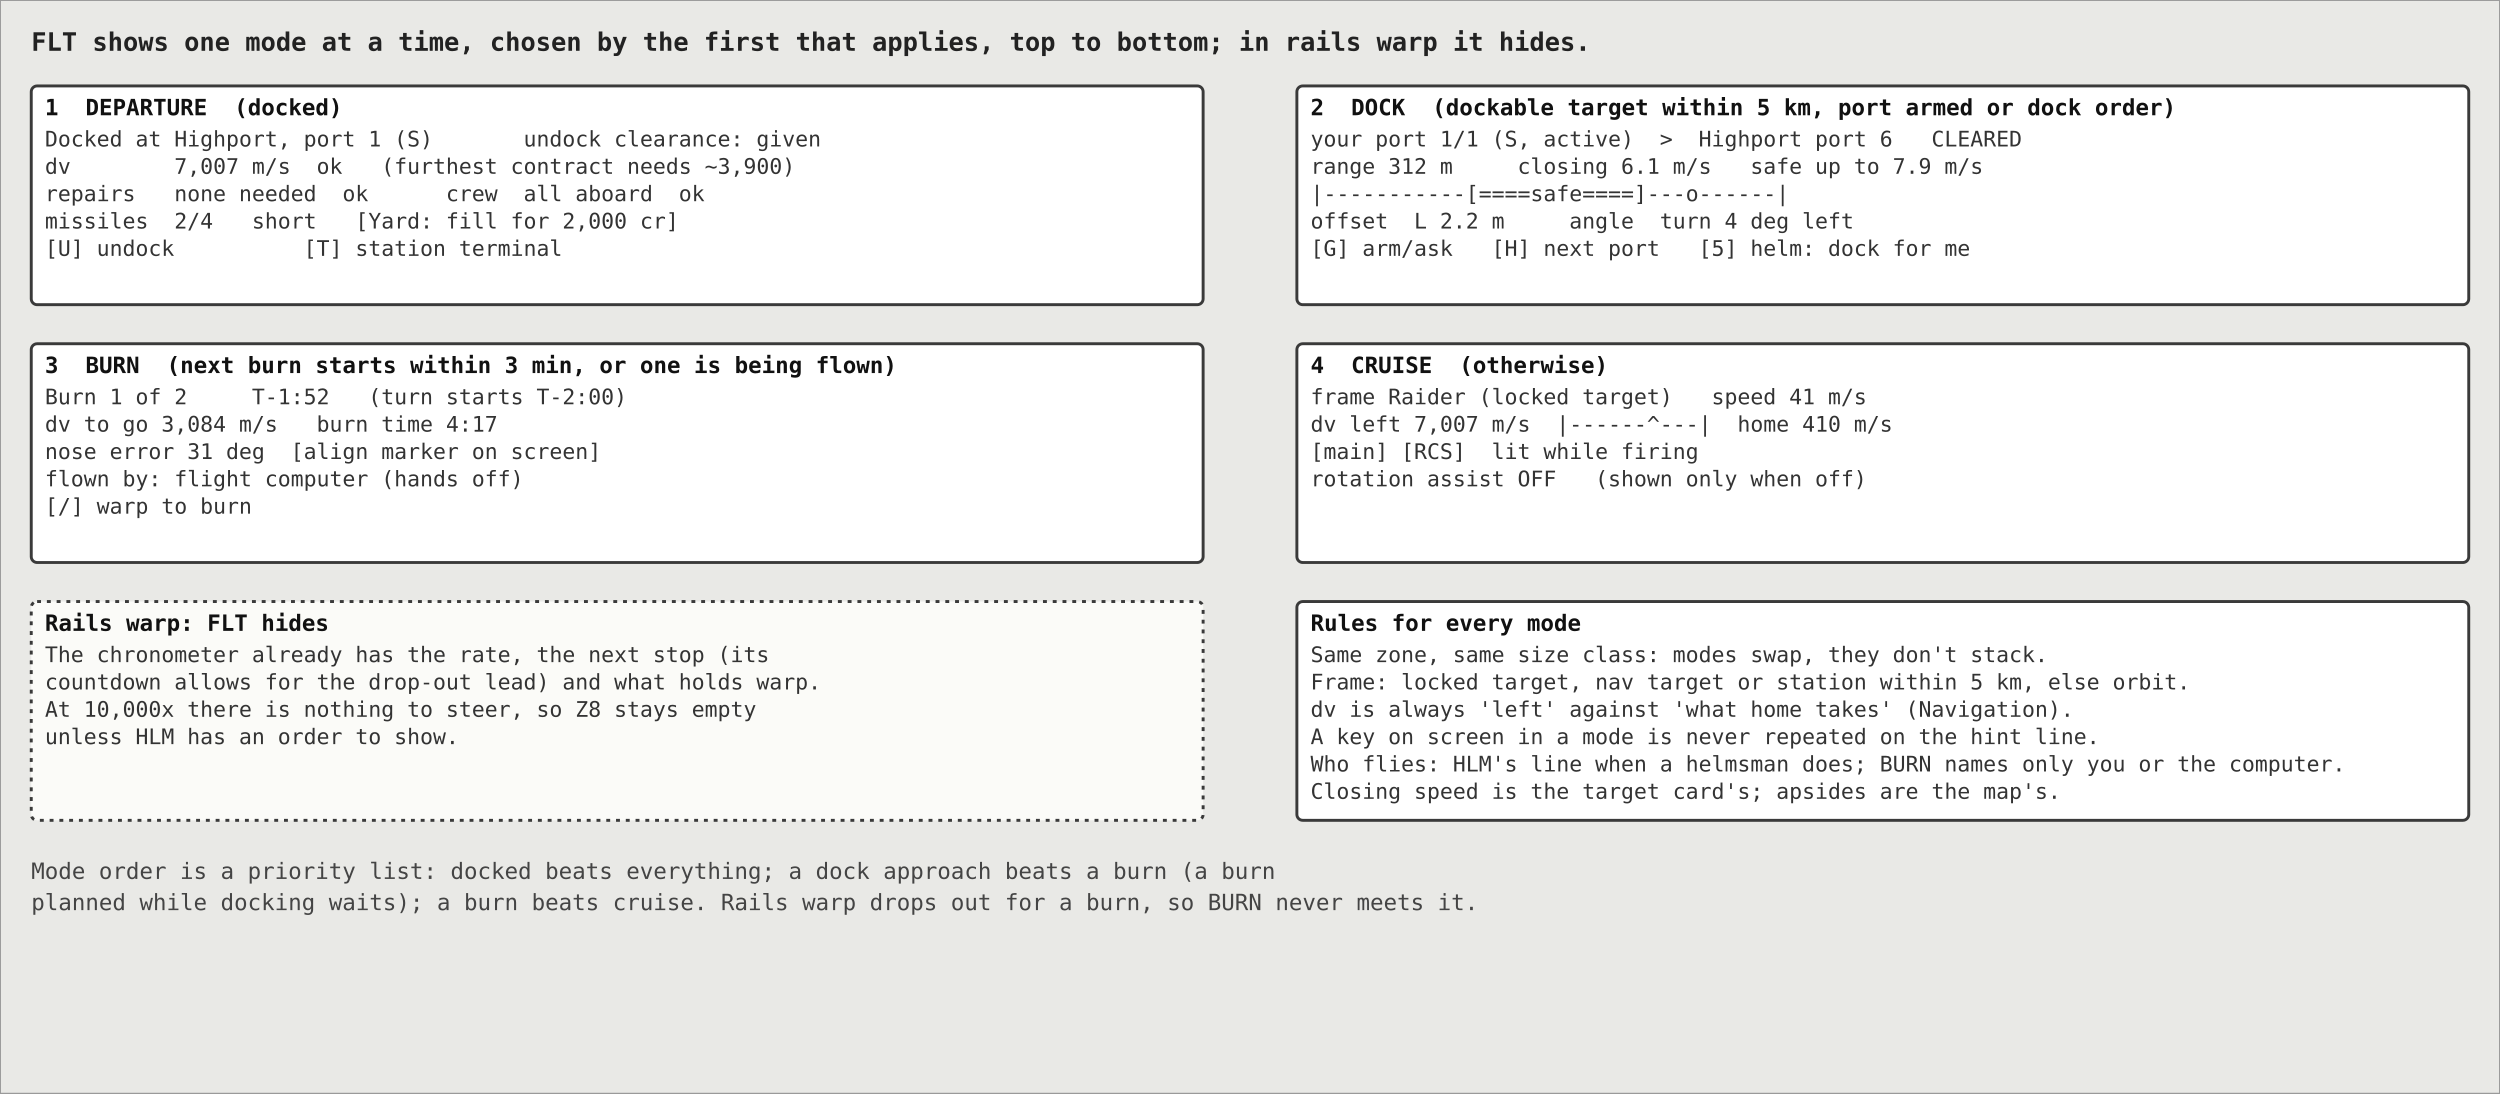
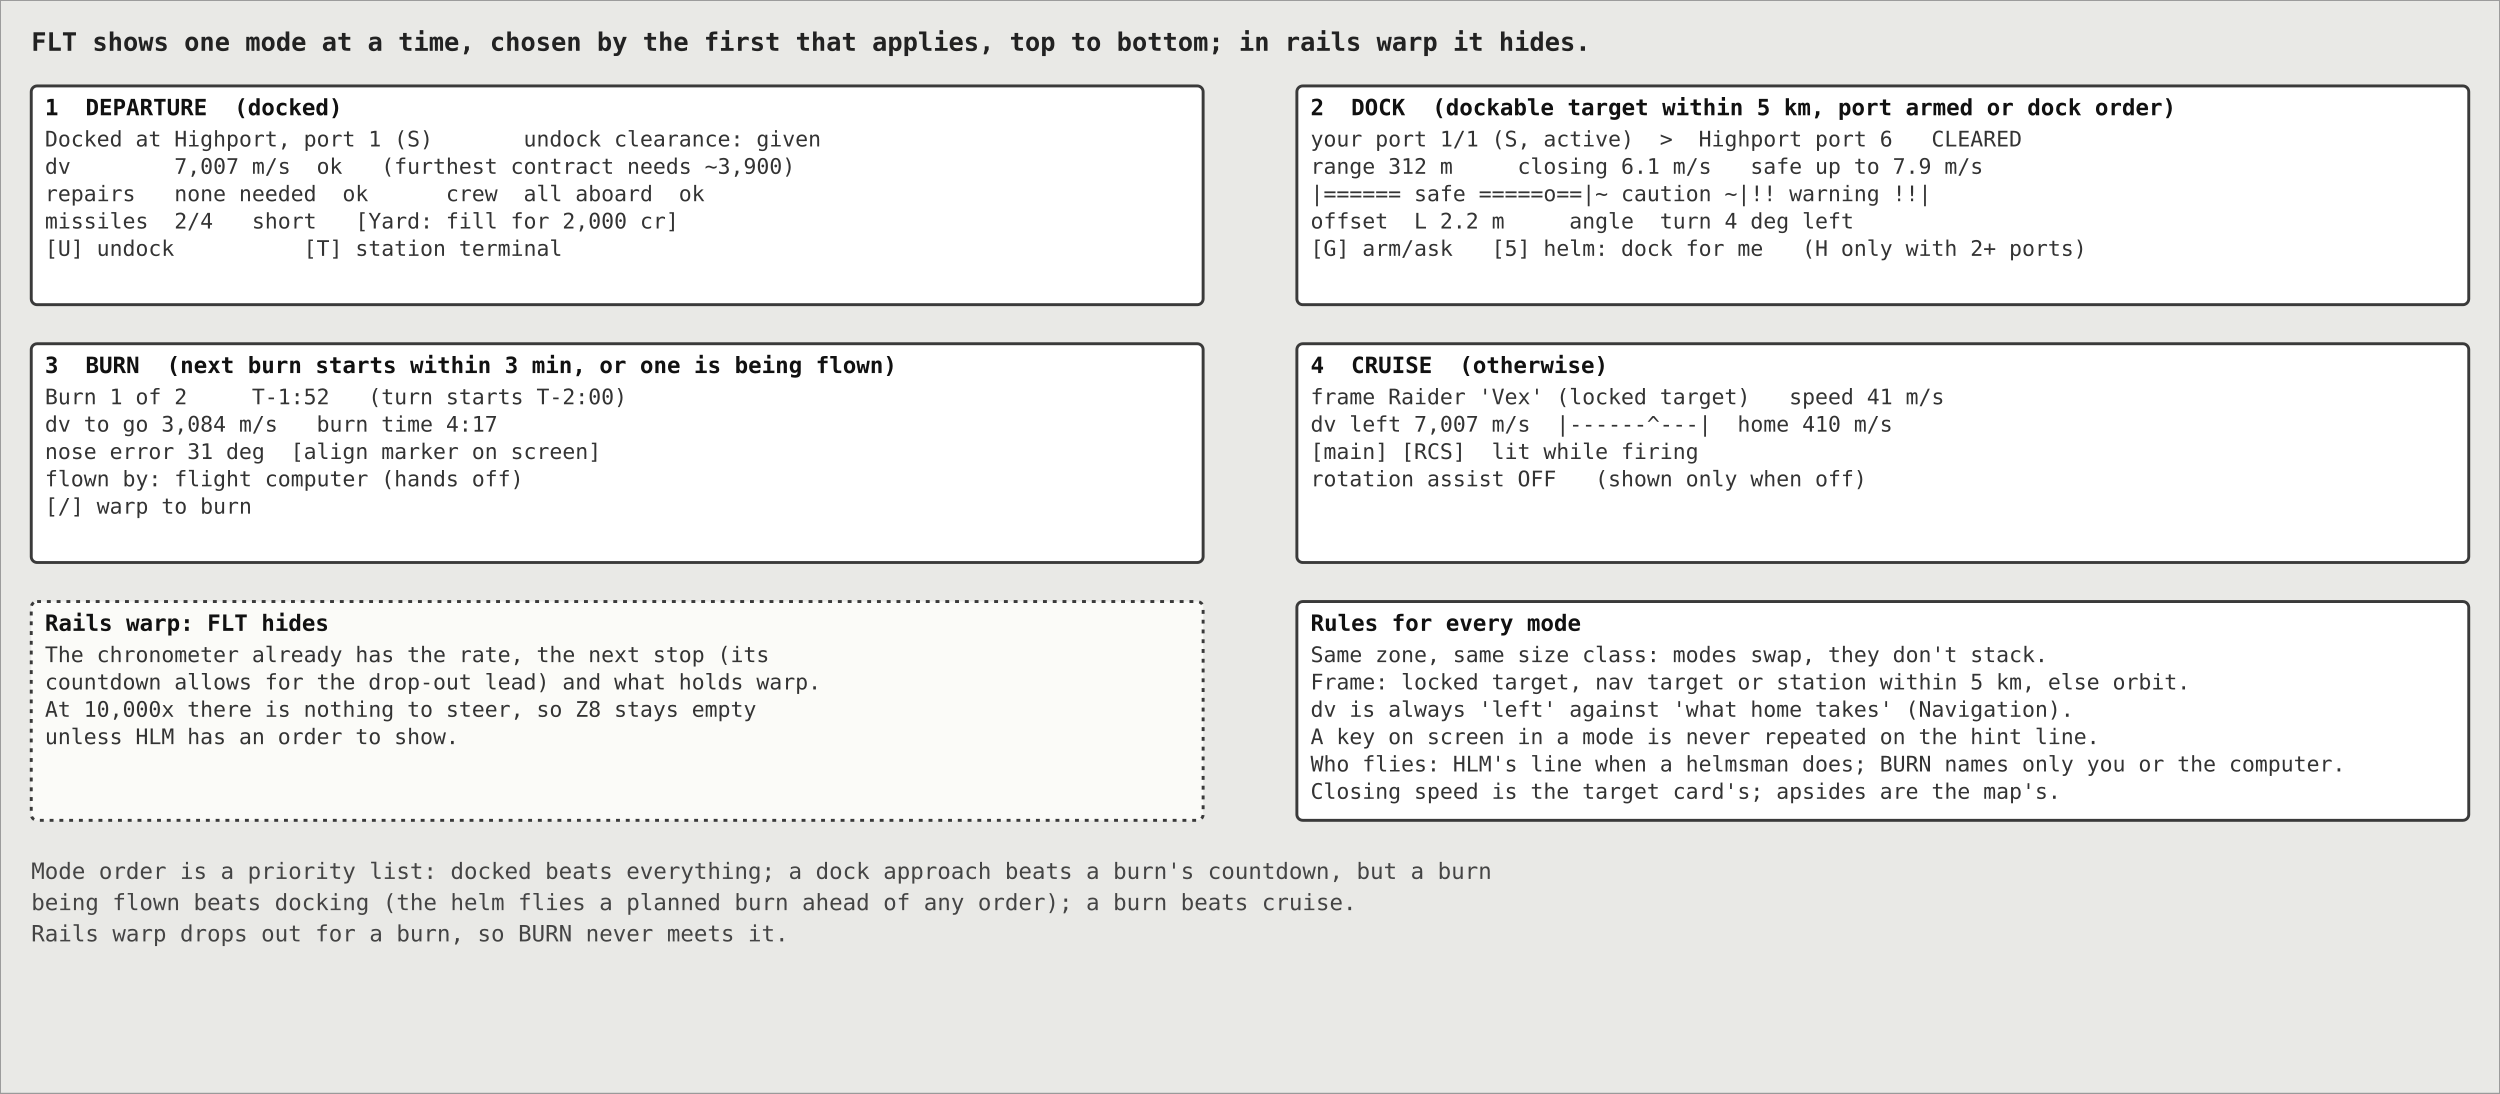
<svg xmlns="http://www.w3.org/2000/svg" width="1280" height="560" viewBox="0 0 1280 560" role="img" aria-label="The flight instrument's four modes">
  <rect x="0" y="0" width="1280" height="560" rx="0" fill="#e9e9e6" stroke="#9a9a9a" stroke-width="1" />
  <text x="16" y="26" font-family="DejaVu Sans Mono, Menlo, Consolas, monospace" font-size="13" font-weight="bold" font-style="normal" fill="#222" text-anchor="start" xml:space="preserve" style="white-space:pre">FLT shows one mode at a time, chosen by the first that applies, top to bottom; in rails warp it hides.</text>
  <rect x="16" y="44" width="600" height="112" rx="3" fill="#ffffff" stroke="#3a3a3a" stroke-width="1.5" />
  <text x="23" y="59" font-family="DejaVu Sans Mono, Menlo, Consolas, monospace" font-size="11.5" font-weight="bold" font-style="normal" fill="#111" text-anchor="start" xml:space="preserve" style="white-space:pre">1  DEPARTURE  (docked)</text>
  <text x="23" y="75" font-family="DejaVu Sans Mono, Menlo, Consolas, monospace" font-size="11" font-weight="normal" font-style="normal" fill="#333" text-anchor="start" xml:space="preserve" style="white-space:pre">Docked at Highport, port 1 (S)       undock clearance: given</text>
  <text x="23" y="89" font-family="DejaVu Sans Mono, Menlo, Consolas, monospace" font-size="11" font-weight="normal" font-style="normal" fill="#333" text-anchor="start" xml:space="preserve" style="white-space:pre">dv        7,007 m/s  ok   (furthest contract needs ~3,900)</text>
  <text x="23" y="103" font-family="DejaVu Sans Mono, Menlo, Consolas, monospace" font-size="11" font-weight="normal" font-style="normal" fill="#333" text-anchor="start" xml:space="preserve" style="white-space:pre">repairs   none needed  ok      crew  all aboard  ok</text>
  <text x="23" y="117" font-family="DejaVu Sans Mono, Menlo, Consolas, monospace" font-size="11" font-weight="normal" font-style="normal" fill="#333" text-anchor="start" xml:space="preserve" style="white-space:pre">missiles  2/4   short   [Yard: fill for 2,000 cr]</text>
  <text x="23" y="131" font-family="DejaVu Sans Mono, Menlo, Consolas, monospace" font-size="11" font-weight="normal" font-style="normal" fill="#333" text-anchor="start" xml:space="preserve" style="white-space:pre">[U] undock          [T] station terminal</text>
  <rect x="664" y="44" width="600" height="112" rx="3" fill="#ffffff" stroke="#3a3a3a" stroke-width="1.5" />
  <text x="671" y="59" font-family="DejaVu Sans Mono, Menlo, Consolas, monospace" font-size="11.5" font-weight="bold" font-style="normal" fill="#111" text-anchor="start" xml:space="preserve" style="white-space:pre">2  DOCK  (dockable target within 5 km, port armed or dock order)</text>
  <text x="671" y="75" font-family="DejaVu Sans Mono, Menlo, Consolas, monospace" font-size="11" font-weight="normal" font-style="normal" fill="#333" text-anchor="start" xml:space="preserve" style="white-space:pre">your port 1/1 (S, active)  &gt;  Highport port 6   CLEARED</text>
  <text x="671" y="89" font-family="DejaVu Sans Mono, Menlo, Consolas, monospace" font-size="11" font-weight="normal" font-style="normal" fill="#333" text-anchor="start" xml:space="preserve" style="white-space:pre">range 312 m     closing 6.1 m/s   safe up to 7.9 m/s</text>
-   <text x="671" y="103" font-family="DejaVu Sans Mono, Menlo, Consolas, monospace" font-size="11" font-weight="normal" font-style="normal" fill="#333" text-anchor="start" xml:space="preserve" style="white-space:pre">|-----------[====safe====]---o------| </text>
+   <text x="671" y="103" font-family="DejaVu Sans Mono, Menlo, Consolas, monospace" font-size="11" font-weight="normal" font-style="normal" fill="#333" text-anchor="start" xml:space="preserve" style="white-space:pre">|====== safe =====o==|~ caution ~|!! warning !!|</text>
  <text x="671" y="117" font-family="DejaVu Sans Mono, Menlo, Consolas, monospace" font-size="11" font-weight="normal" font-style="normal" fill="#333" text-anchor="start" xml:space="preserve" style="white-space:pre">offset  L 2.2 m     angle  turn 4 deg left</text>
-   <text x="671" y="131" font-family="DejaVu Sans Mono, Menlo, Consolas, monospace" font-size="11" font-weight="normal" font-style="normal" fill="#333" text-anchor="start" xml:space="preserve" style="white-space:pre">[G] arm/ask   [H] next port   [5] helm: dock for me</text>
+   <text x="671" y="131" font-family="DejaVu Sans Mono, Menlo, Consolas, monospace" font-size="11" font-weight="normal" font-style="normal" fill="#333" text-anchor="start" xml:space="preserve" style="white-space:pre">[G] arm/ask   [5] helm: dock for me   (H only with 2+ ports)</text>
  <rect x="16" y="176" width="600" height="112" rx="3" fill="#ffffff" stroke="#3a3a3a" stroke-width="1.5" />
  <text x="23" y="191" font-family="DejaVu Sans Mono, Menlo, Consolas, monospace" font-size="11.5" font-weight="bold" font-style="normal" fill="#111" text-anchor="start" xml:space="preserve" style="white-space:pre">3  BURN  (next burn starts within 3 min, or one is being flown)</text>
  <text x="23" y="207" font-family="DejaVu Sans Mono, Menlo, Consolas, monospace" font-size="11" font-weight="normal" font-style="normal" fill="#333" text-anchor="start" xml:space="preserve" style="white-space:pre">Burn 1 of 2     T-1:52   (turn starts T-2:00)</text>
  <text x="23" y="221" font-family="DejaVu Sans Mono, Menlo, Consolas, monospace" font-size="11" font-weight="normal" font-style="normal" fill="#333" text-anchor="start" xml:space="preserve" style="white-space:pre">dv to go 3,084 m/s   burn time 4:17</text>
  <text x="23" y="235" font-family="DejaVu Sans Mono, Menlo, Consolas, monospace" font-size="11" font-weight="normal" font-style="normal" fill="#333" text-anchor="start" xml:space="preserve" style="white-space:pre">nose error 31 deg  [align marker on screen]</text>
  <text x="23" y="249" font-family="DejaVu Sans Mono, Menlo, Consolas, monospace" font-size="11" font-weight="normal" font-style="normal" fill="#333" text-anchor="start" xml:space="preserve" style="white-space:pre">flown by: flight computer (hands off)</text>
  <text x="23" y="263" font-family="DejaVu Sans Mono, Menlo, Consolas, monospace" font-size="11" font-weight="normal" font-style="normal" fill="#333" text-anchor="start" xml:space="preserve" style="white-space:pre">[/] warp to burn</text>
  <rect x="664" y="176" width="600" height="112" rx="3" fill="#ffffff" stroke="#3a3a3a" stroke-width="1.5" />
  <text x="671" y="191" font-family="DejaVu Sans Mono, Menlo, Consolas, monospace" font-size="11.5" font-weight="bold" font-style="normal" fill="#111" text-anchor="start" xml:space="preserve" style="white-space:pre">4  CRUISE  (otherwise)</text>
-   <text x="671" y="207" font-family="DejaVu Sans Mono, Menlo, Consolas, monospace" font-size="11" font-weight="normal" font-style="normal" fill="#333" text-anchor="start" xml:space="preserve" style="white-space:pre">frame Raider (locked target)   speed 41 m/s</text>
+   <text x="671" y="207" font-family="DejaVu Sans Mono, Menlo, Consolas, monospace" font-size="11" font-weight="normal" font-style="normal" fill="#333" text-anchor="start" xml:space="preserve" style="white-space:pre">frame Raider 'Vex' (locked target)   speed 41 m/s</text>
  <text x="671" y="221" font-family="DejaVu Sans Mono, Menlo, Consolas, monospace" font-size="11" font-weight="normal" font-style="normal" fill="#333" text-anchor="start" xml:space="preserve" style="white-space:pre">dv left 7,007 m/s  |------^---|  home 410 m/s</text>
  <text x="671" y="235" font-family="DejaVu Sans Mono, Menlo, Consolas, monospace" font-size="11" font-weight="normal" font-style="normal" fill="#333" text-anchor="start" xml:space="preserve" style="white-space:pre">[main] [RCS]  lit while firing</text>
  <text x="671" y="249" font-family="DejaVu Sans Mono, Menlo, Consolas, monospace" font-size="11" font-weight="normal" font-style="normal" fill="#333" text-anchor="start" xml:space="preserve" style="white-space:pre">rotation assist OFF   (shown only when off)</text>
  <text x="671" y="263" font-family="DejaVu Sans Mono, Menlo, Consolas, monospace" font-size="11" font-weight="normal" font-style="normal" fill="#333" text-anchor="start" xml:space="preserve" style="white-space:pre" />
  <rect x="16" y="308" width="600" height="112" rx="3" fill="#fbfbf8" stroke="#3a3a3a" stroke-width="1.5" stroke-dasharray="2 3" />
  <text x="23" y="323" font-family="DejaVu Sans Mono, Menlo, Consolas, monospace" font-size="11.5" font-weight="bold" font-style="normal" fill="#111" text-anchor="start" xml:space="preserve" style="white-space:pre">Rails warp: FLT hides</text>
  <text x="23" y="339" font-family="DejaVu Sans Mono, Menlo, Consolas, monospace" font-size="11" font-weight="normal" font-style="normal" fill="#333" text-anchor="start" xml:space="preserve" style="white-space:pre">The chronometer already has the rate, the next stop (its</text>
  <text x="23" y="353" font-family="DejaVu Sans Mono, Menlo, Consolas, monospace" font-size="11" font-weight="normal" font-style="normal" fill="#333" text-anchor="start" xml:space="preserve" style="white-space:pre">countdown allows for the drop-out lead) and what holds warp.</text>
  <text x="23" y="367" font-family="DejaVu Sans Mono, Menlo, Consolas, monospace" font-size="11" font-weight="normal" font-style="normal" fill="#333" text-anchor="start" xml:space="preserve" style="white-space:pre">At 10,000x there is nothing to steer, so Z8 stays empty</text>
  <text x="23" y="381" font-family="DejaVu Sans Mono, Menlo, Consolas, monospace" font-size="11" font-weight="normal" font-style="normal" fill="#333" text-anchor="start" xml:space="preserve" style="white-space:pre">unless HLM has an order to show.</text>
  <rect x="664" y="308" width="600" height="112" rx="3" fill="#ffffff" stroke="#3a3a3a" stroke-width="1.5" />
  <text x="671" y="323" font-family="DejaVu Sans Mono, Menlo, Consolas, monospace" font-size="11.5" font-weight="bold" font-style="normal" fill="#111" text-anchor="start" xml:space="preserve" style="white-space:pre">Rules for every mode</text>
  <text x="671" y="339" font-family="DejaVu Sans Mono, Menlo, Consolas, monospace" font-size="11" font-weight="normal" font-style="normal" fill="#333" text-anchor="start" xml:space="preserve" style="white-space:pre">Same zone, same size class: modes swap, they don't stack.</text>
  <text x="671" y="353" font-family="DejaVu Sans Mono, Menlo, Consolas, monospace" font-size="11" font-weight="normal" font-style="normal" fill="#333" text-anchor="start" xml:space="preserve" style="white-space:pre">Frame: locked target, nav target or station within 5 km, else orbit.</text>
  <text x="671" y="367" font-family="DejaVu Sans Mono, Menlo, Consolas, monospace" font-size="11" font-weight="normal" font-style="normal" fill="#333" text-anchor="start" xml:space="preserve" style="white-space:pre">dv is always 'left' against 'what home takes' (Navigation).</text>
  <text x="671" y="381" font-family="DejaVu Sans Mono, Menlo, Consolas, monospace" font-size="11" font-weight="normal" font-style="normal" fill="#333" text-anchor="start" xml:space="preserve" style="white-space:pre">A key on screen in a mode is never repeated on the hint line.</text>
  <text x="671" y="395" font-family="DejaVu Sans Mono, Menlo, Consolas, monospace" font-size="11" font-weight="normal" font-style="normal" fill="#333" text-anchor="start" xml:space="preserve" style="white-space:pre">Who flies: HLM's line when a helmsman does; BURN names only you or the computer.</text>
  <text x="671" y="409" font-family="DejaVu Sans Mono, Menlo, Consolas, monospace" font-size="11" font-weight="normal" font-style="normal" fill="#333" text-anchor="start" xml:space="preserve" style="white-space:pre">Closing speed is the target card's; apsides are the map's.</text>
-   <text x="16" y="450" font-family="DejaVu Sans Mono, Menlo, Consolas, monospace" font-size="11.5" font-weight="normal" font-style="normal" fill="#444" text-anchor="start" xml:space="preserve" style="white-space:pre">Mode order is a priority list: docked beats everything; a dock approach beats a burn (a burn</text>
-   <text x="16" y="466" font-family="DejaVu Sans Mono, Menlo, Consolas, monospace" font-size="11.5" font-weight="normal" font-style="normal" fill="#444" text-anchor="start" xml:space="preserve" style="white-space:pre">planned while docking waits); a burn beats cruise. Rails warp drops out for a burn, so BURN never meets it.</text>
+   <text x="16" y="450" font-family="DejaVu Sans Mono, Menlo, Consolas, monospace" font-size="11.5" font-weight="normal" font-style="normal" fill="#444" text-anchor="start" xml:space="preserve" style="white-space:pre">Mode order is a priority list: docked beats everything; a dock approach beats a burn's countdown, but a burn</text>
+   <text x="16" y="466" font-family="DejaVu Sans Mono, Menlo, Consolas, monospace" font-size="11.5" font-weight="normal" font-style="normal" fill="#444" text-anchor="start" xml:space="preserve" style="white-space:pre">being flown beats docking (the helm flies a planned burn ahead of any order); a burn beats cruise.</text>
+   <text x="16" y="482" font-family="DejaVu Sans Mono, Menlo, Consolas, monospace" font-size="11.5" font-weight="normal" font-style="normal" fill="#444" text-anchor="start" xml:space="preserve" style="white-space:pre">Rails warp drops out for a burn, so BURN never meets it.</text>
</svg>
